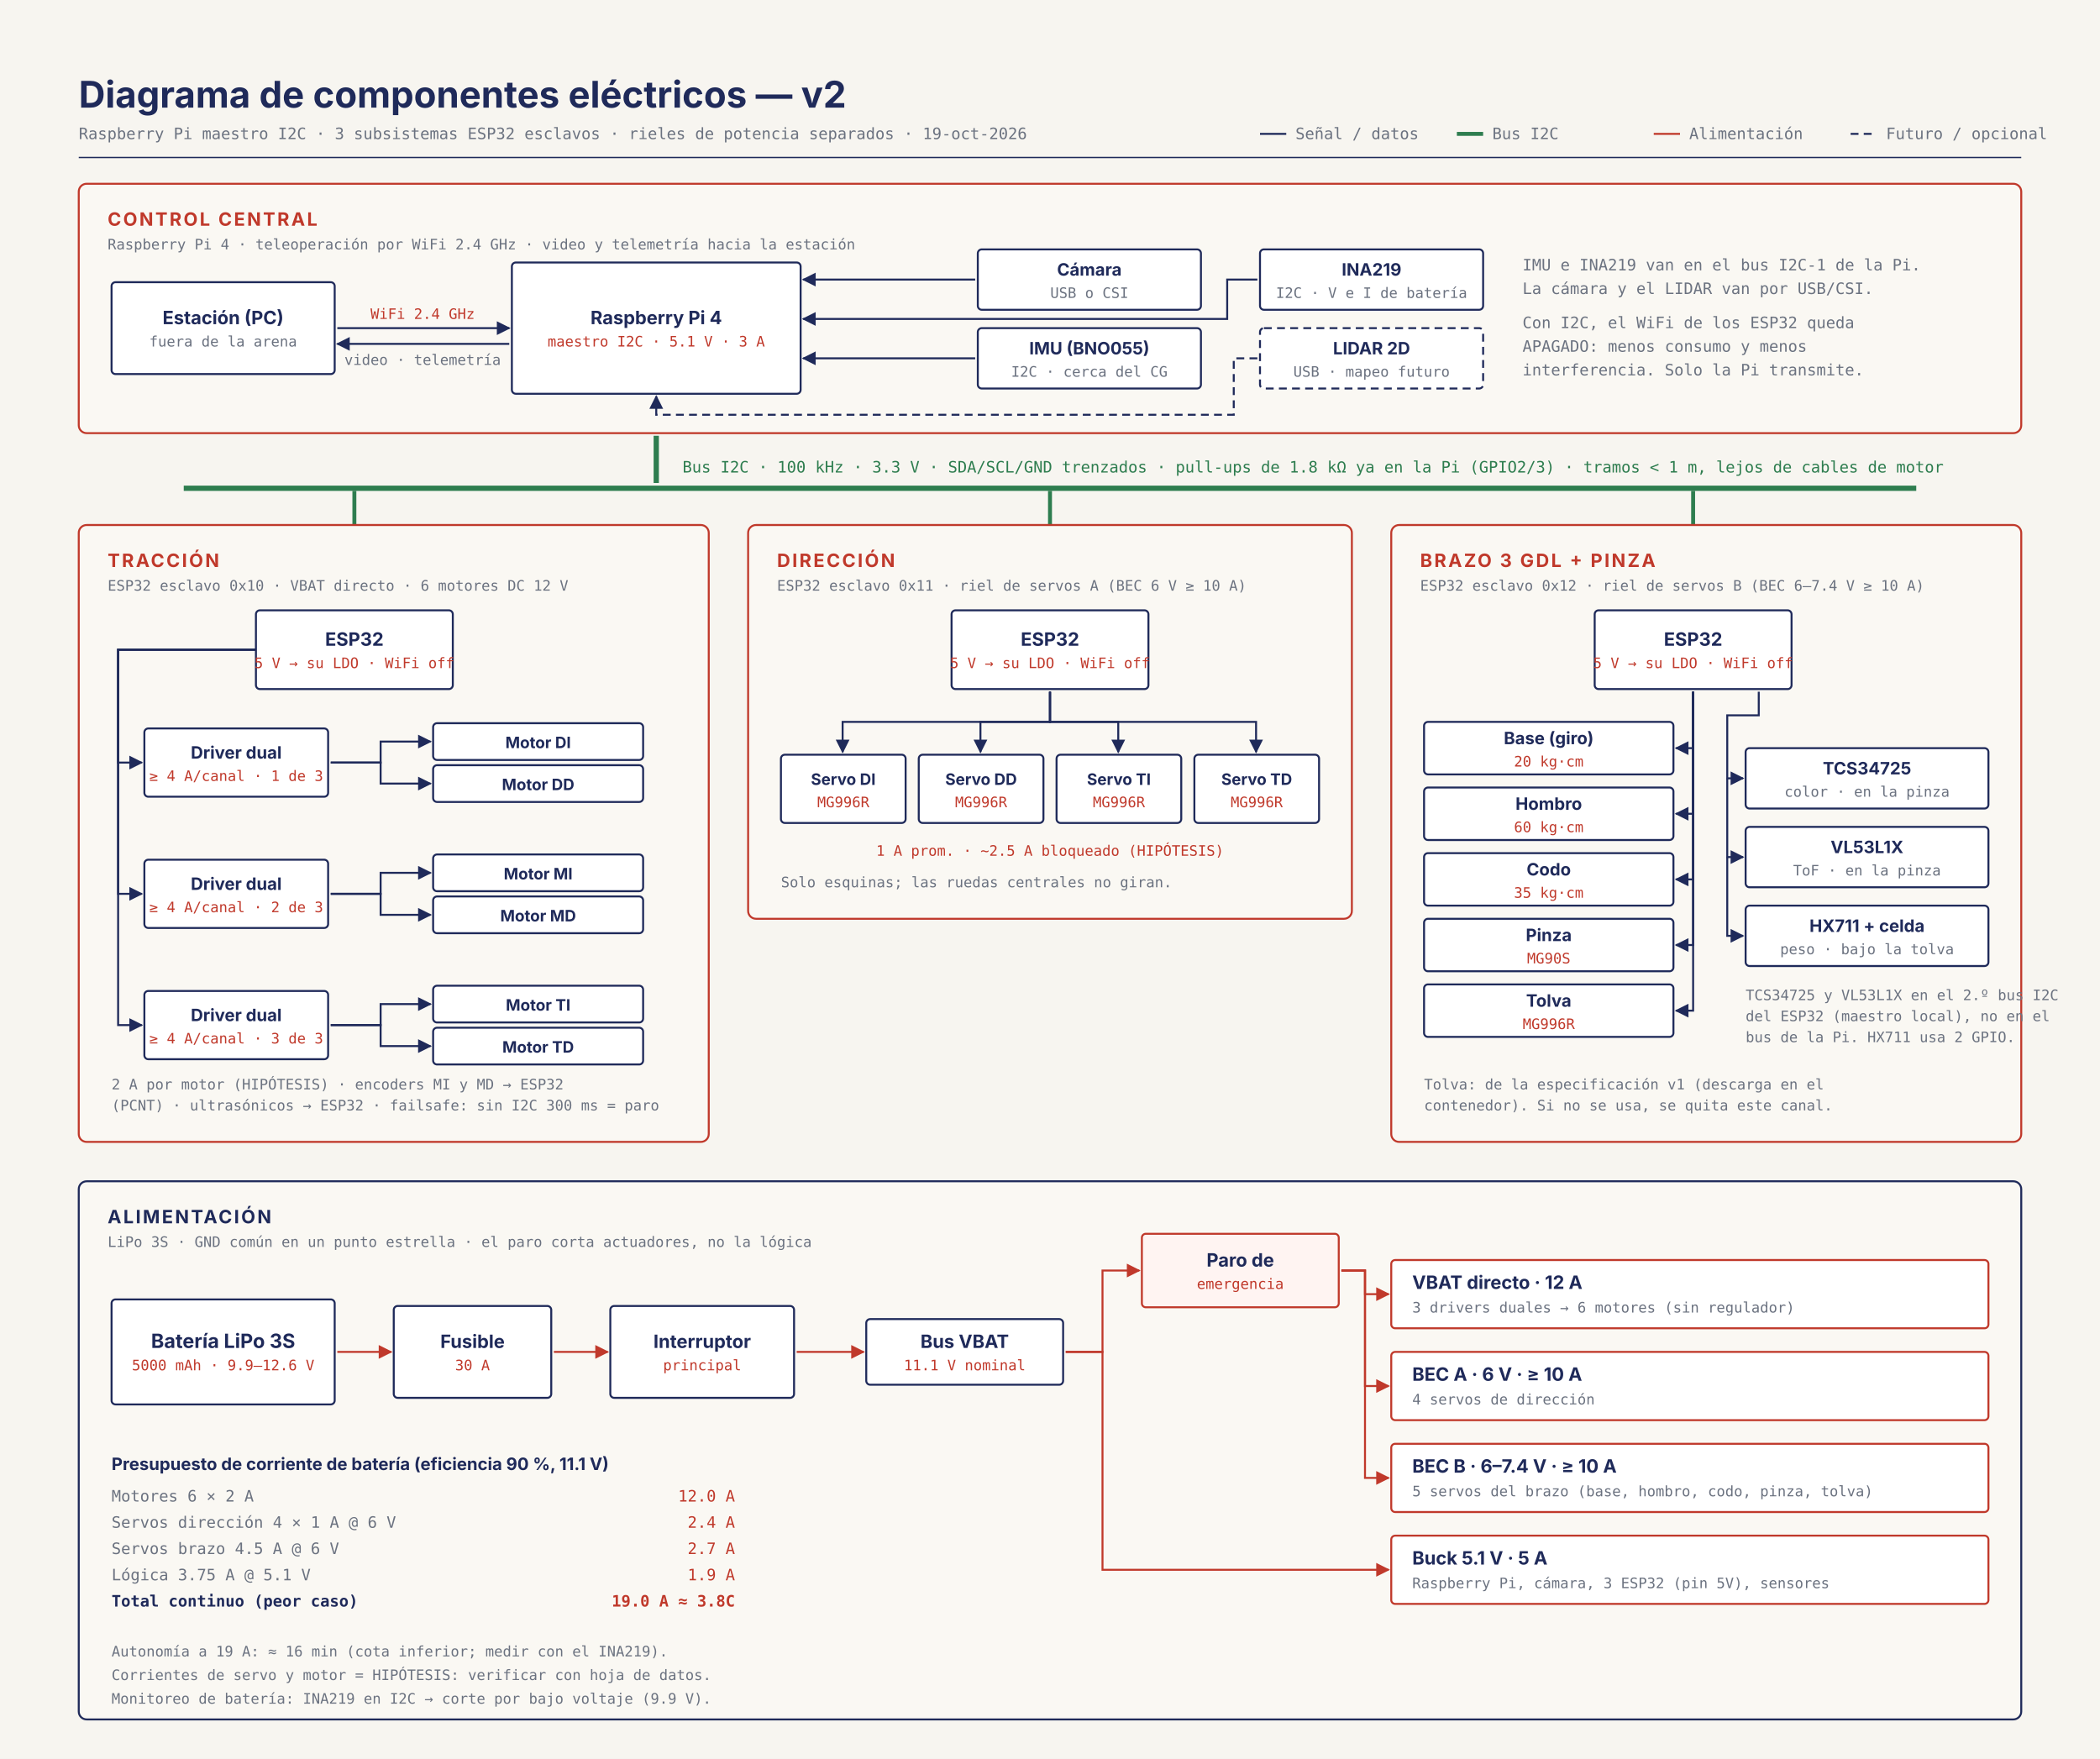
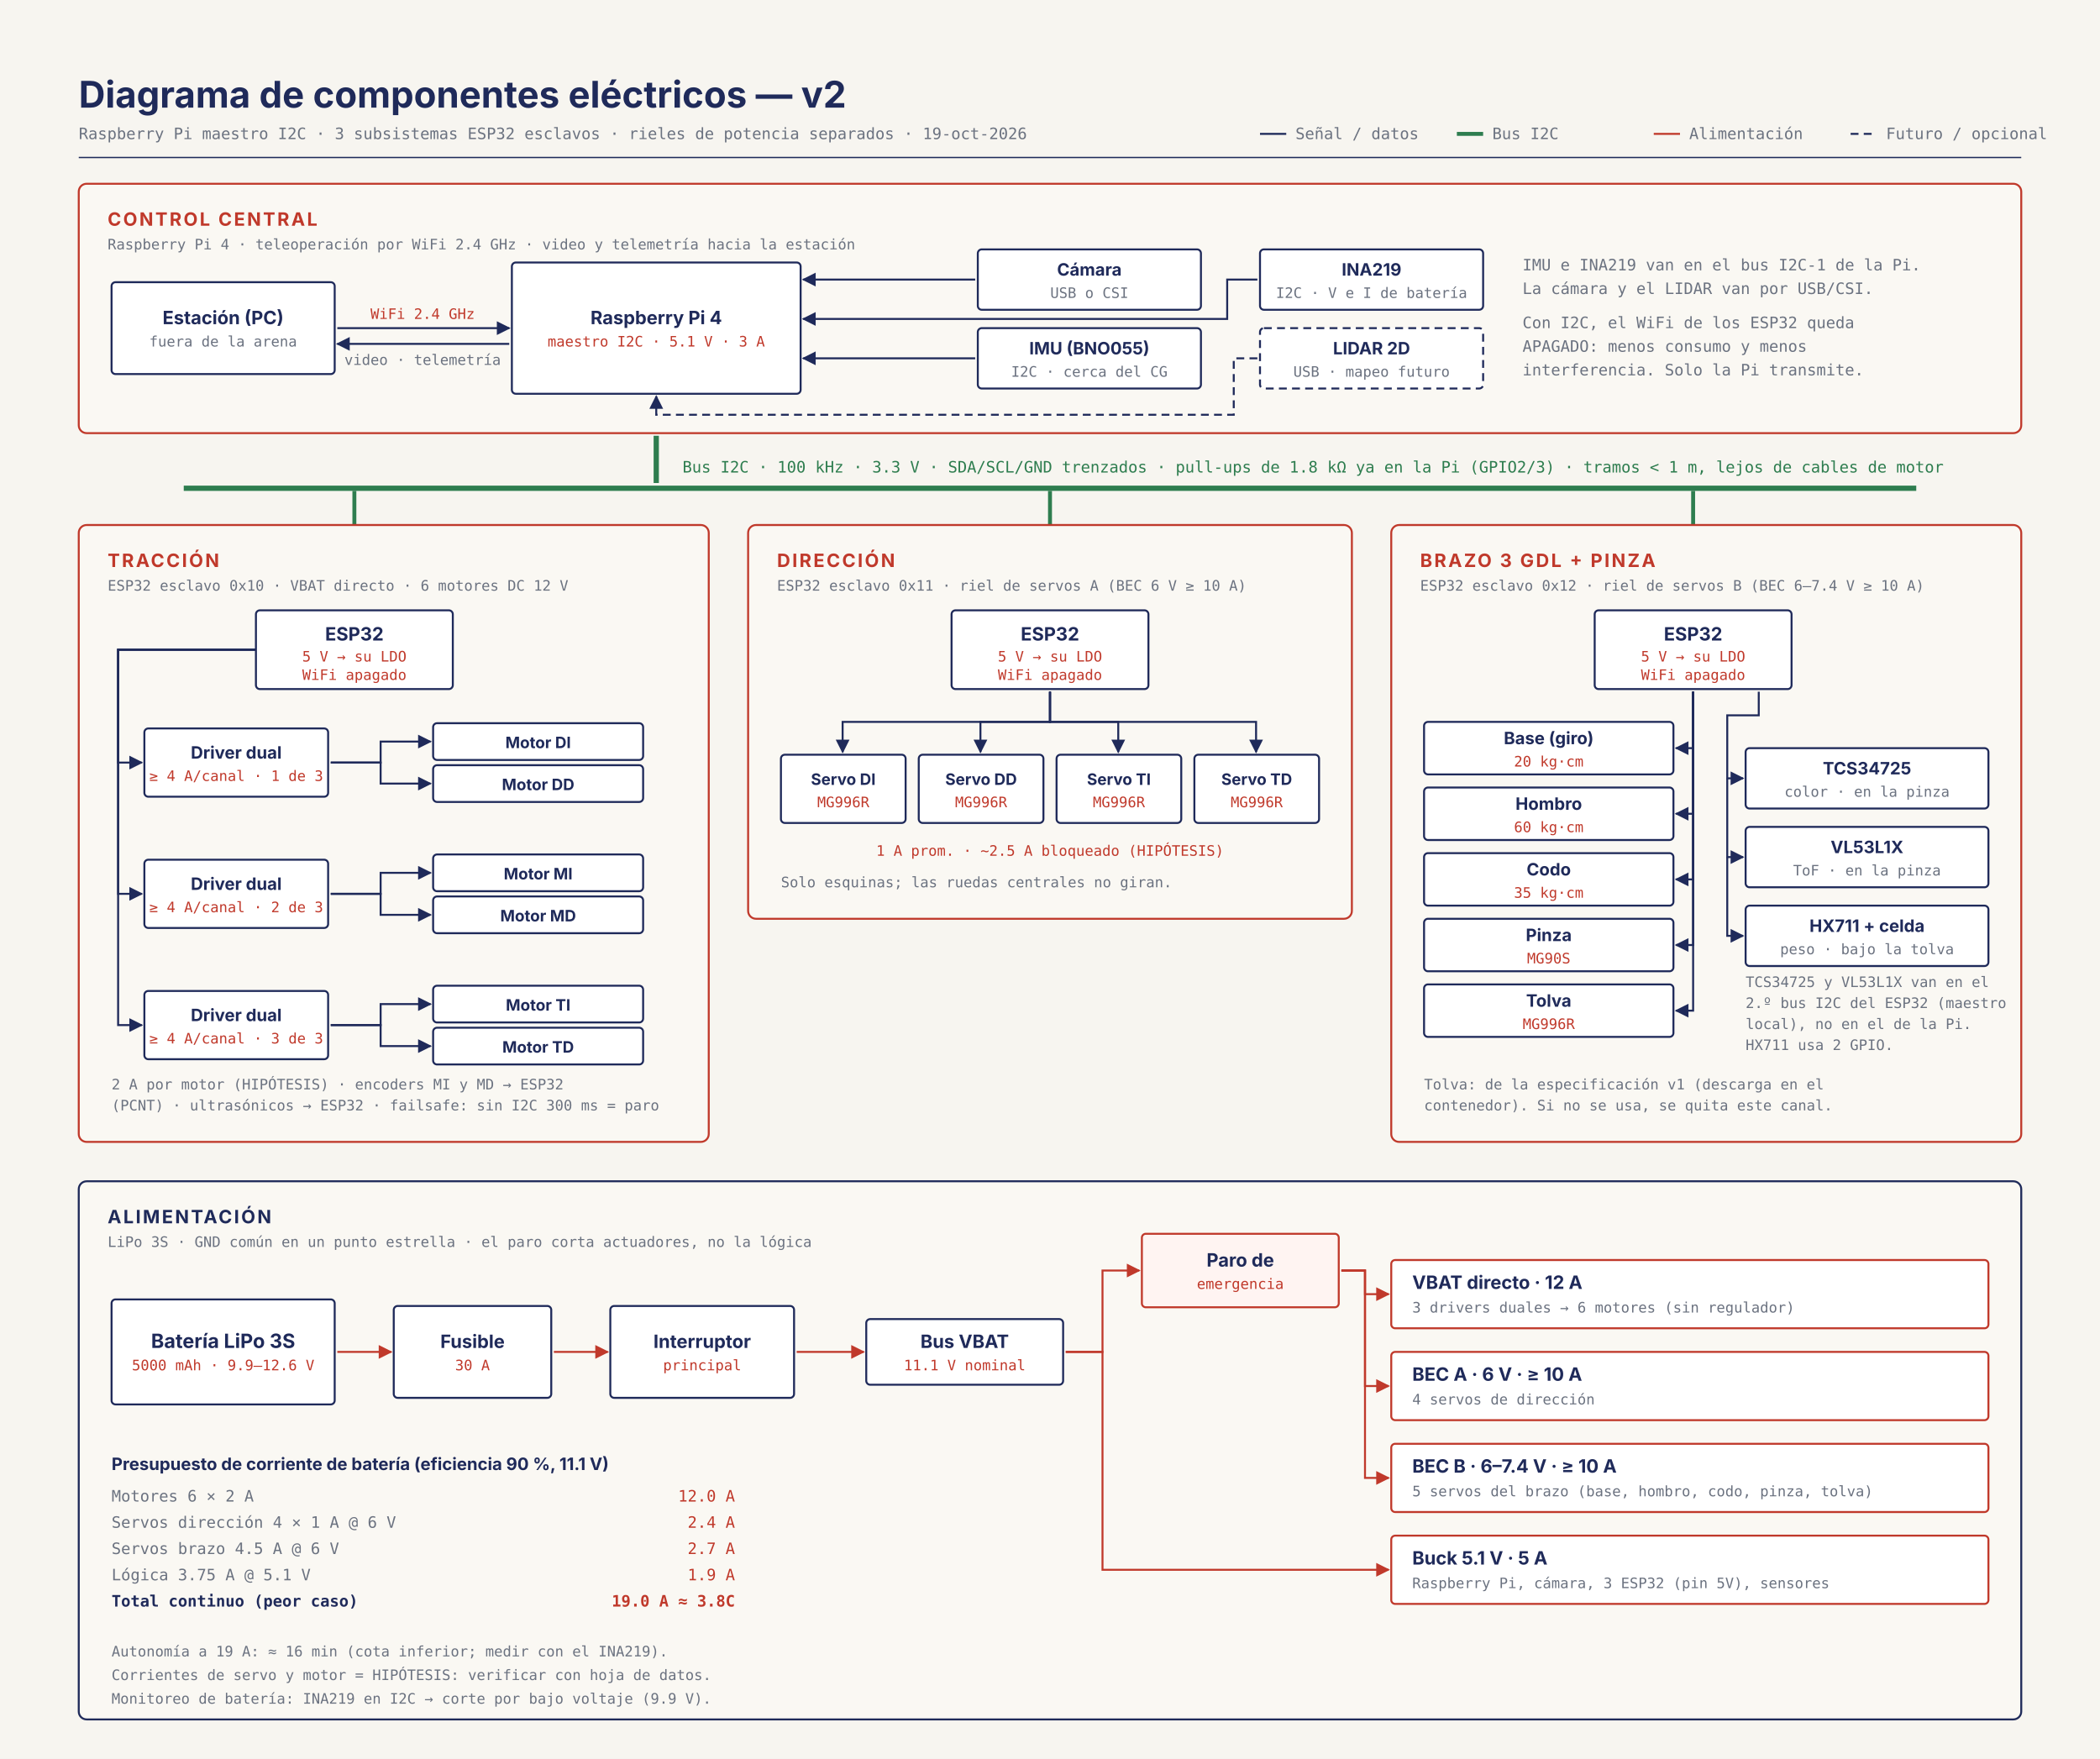
<svg xmlns="http://www.w3.org/2000/svg" viewBox="0 0 1600 1340" width="1600" height="1340" role="img" aria-labelledby="t d">
  <defs>
    <marker id="arrow-navy" viewBox="0 0 10 10" refX="9" refY="5" markerWidth="7" markerHeight="7" orient="auto-start-reverse">
      <path d="M0 0 L10 5 L0 10 z" fill="#1f2a5a" />
    </marker>
    <marker id="arrow-red" viewBox="0 0 10 10" refX="9" refY="5" markerWidth="7" markerHeight="7" orient="auto-start-reverse">
      <path d="M0 0 L10 5 L0 10 z" fill="#c0392b" />
    </marker>
    <marker id="arrow-green" viewBox="0 0 10 10" refX="9" refY="5" markerWidth="7" markerHeight="7" orient="auto-start-reverse">
      <path d="M0 0 L10 5 L0 10 z" fill="#2e7d4f" />
    </marker>
  </defs>
  <rect width="1600" height="1340" fill="#f7f5f0" />
  <text x="60" y="82" font-family="Inter, 'Helvetica Neue', Helvetica, Arial, sans-serif" font-size="28" font-weight="700" fill="#1f2a5a" text-anchor="start">Diagrama de componentes eléctricos — v2</text>
  <text x="60" y="106" font-family="ui-monospace, 'SFMono-Regular', Menlo, Consolas, monospace" font-size="12" font-weight="normal" fill="#6b7280" text-anchor="start">Raspberry Pi maestro I2C · 3 subsistemas ESP32 esclavos · rieles de potencia separados · 19-oct-2026</text>
  <line x1="960" y1="102" x2="980" y2="102" stroke="#1f2a5a" stroke-width="1.5" />
  <text x="987" y="106" font-family="ui-monospace, 'SFMono-Regular', Menlo, Consolas, monospace" font-size="12" font-weight="normal" fill="#6b7280" text-anchor="start">Señal / datos</text>
  <line x1="1110" y1="102" x2="1130" y2="102" stroke="#2e7d4f" stroke-width="3" />
  <text x="1137" y="106" font-family="ui-monospace, 'SFMono-Regular', Menlo, Consolas, monospace" font-size="12" font-weight="normal" fill="#6b7280" text-anchor="start">Bus I2C</text>
  <line x1="1260" y1="102" x2="1280" y2="102" stroke="#c0392b" stroke-width="1.5" />
  <text x="1287" y="106" font-family="ui-monospace, 'SFMono-Regular', Menlo, Consolas, monospace" font-size="12" font-weight="normal" fill="#6b7280" text-anchor="start">Alimentación</text>
  <line x1="1410" y1="102" x2="1430" y2="102" stroke="#1f2a5a" stroke-width="1.5" stroke-dasharray="6 4" />
  <text x="1437" y="106" font-family="ui-monospace, 'SFMono-Regular', Menlo, Consolas, monospace" font-size="12" font-weight="normal" fill="#6b7280" text-anchor="start">Futuro / opcional</text>
  <line x1="60" y1="120" x2="1540" y2="120" stroke="#1f2a5a" stroke-width="1" />
  <rect x="60" y="140" width="1480" height="190" rx="6" fill="#faf8f3" stroke="#c0392b" stroke-width="1.5" />
  <text x="82" y="172" font-family="Inter, 'Helvetica Neue', Helvetica, Arial, sans-serif" font-size="14" font-weight="700" fill="#c0392b" text-anchor="start" letter-spacing="1.5">CONTROL CENTRAL</text>
  <text x="82" y="190" font-family="ui-monospace, 'SFMono-Regular', Menlo, Consolas, monospace" font-size="11" font-weight="normal" fill="#6b7280" text-anchor="start">Raspberry Pi 4 · teleoperación por WiFi 2.4 GHz · video y telemetría hacia la estación</text>
  <rect x="85" y="215" width="170" height="70" rx="3" fill="#ffffff" stroke="#1f2a5a" stroke-width="1.5" />
  <text x="170.0" y="247.0" font-family="Inter, 'Helvetica Neue', Helvetica, Arial, sans-serif" font-size="14" font-weight="700" fill="#1f2a5a" text-anchor="middle">Estación (PC)</text>
  <text x="170.0" y="264.0" font-family="ui-monospace, 'SFMono-Regular', Menlo, Consolas, monospace" font-size="11" font-weight="normal" fill="#6b7280" text-anchor="middle">fuera de la arena</text>
  <rect x="390" y="200" width="220" height="100" rx="3" fill="#ffffff" stroke="#1f2a5a" stroke-width="1.5" />
  <text x="500.0" y="247.0" font-family="Inter, 'Helvetica Neue', Helvetica, Arial, sans-serif" font-size="14" font-weight="700" fill="#1f2a5a" text-anchor="middle">Raspberry Pi 4</text>
  <text x="500.0" y="264.0" font-family="ui-monospace, 'SFMono-Regular', Menlo, Consolas, monospace" font-size="11" font-weight="normal" fill="#c0392b" text-anchor="middle">maestro I2C · 5.1 V · 3 A</text>
  <rect x="745" y="190" width="170" height="46" rx="3" fill="#ffffff" stroke="#1f2a5a" stroke-width="1.5" />
  <text x="830.0" y="210.0" font-family="Inter, 'Helvetica Neue', Helvetica, Arial, sans-serif" font-size="13" font-weight="700" fill="#1f2a5a" text-anchor="middle">Cámara</text>
  <text x="830.0" y="227.0" font-family="ui-monospace, 'SFMono-Regular', Menlo, Consolas, monospace" font-size="11" font-weight="normal" fill="#6b7280" text-anchor="middle">USB o CSI</text>
  <rect x="745" y="250" width="170" height="46" rx="3" fill="#ffffff" stroke="#1f2a5a" stroke-width="1.5" />
  <text x="830.0" y="270.0" font-family="Inter, 'Helvetica Neue', Helvetica, Arial, sans-serif" font-size="13" font-weight="700" fill="#1f2a5a" text-anchor="middle">IMU (BNO055)</text>
  <text x="830.0" y="287.0" font-family="ui-monospace, 'SFMono-Regular', Menlo, Consolas, monospace" font-size="11" font-weight="normal" fill="#6b7280" text-anchor="middle">I2C · cerca del CG</text>
  <rect x="960" y="190" width="170" height="46" rx="3" fill="#ffffff" stroke="#1f2a5a" stroke-width="1.5" />
  <text x="1045.0" y="210.0" font-family="Inter, 'Helvetica Neue', Helvetica, Arial, sans-serif" font-size="13" font-weight="700" fill="#1f2a5a" text-anchor="middle">INA219</text>
  <text x="1045.0" y="227.0" font-family="ui-monospace, 'SFMono-Regular', Menlo, Consolas, monospace" font-size="11" font-weight="normal" fill="#6b7280" text-anchor="middle">I2C · V e I de batería</text>
  <rect x="960" y="250" width="170" height="46" rx="3" fill="#ffffff" stroke="#1f2a5a" stroke-width="1.5" stroke-dasharray="6 4" />
  <text x="1045.0" y="270.0" font-family="Inter, 'Helvetica Neue', Helvetica, Arial, sans-serif" font-size="13" font-weight="700" fill="#1f2a5a" text-anchor="middle">LIDAR 2D</text>
  <text x="1045.0" y="287.0" font-family="ui-monospace, 'SFMono-Regular', Menlo, Consolas, monospace" font-size="11" font-weight="normal" fill="#6b7280" text-anchor="middle">USB · mapeo futuro</text>
  <path d="M257 250 H388" fill="none" stroke="#1f2a5a" stroke-width="1.5" marker-end="url(#arrow-navy)" />
  <path d="M388 262 H257" fill="none" stroke="#1f2a5a" stroke-width="1.5" marker-end="url(#arrow-navy)" />
  <text x="322" y="243" font-family="ui-monospace, 'SFMono-Regular', Menlo, Consolas, monospace" font-size="11" font-weight="normal" fill="#c0392b" text-anchor="middle">WiFi 2.4 GHz</text>
  <text x="322" y="278" font-family="ui-monospace, 'SFMono-Regular', Menlo, Consolas, monospace" font-size="11" font-weight="normal" fill="#6b7280" text-anchor="middle">video · telemetría</text>
  <path d="M743 213 H612" fill="none" stroke="#1f2a5a" stroke-width="1.5" marker-end="url(#arrow-navy)" />
  <path d="M743 273 H612" fill="none" stroke="#1f2a5a" stroke-width="1.5" marker-end="url(#arrow-navy)" />
  <path d="M958 213 H935 V243 H612" fill="none" stroke="#1f2a5a" stroke-width="1.5" marker-end="url(#arrow-navy)" />
  <path d="M958 273 H940 V316 H500 V302" fill="none" stroke="#1f2a5a" stroke-width="1.5" stroke-dasharray="6 4" marker-end="url(#arrow-navy)" />
  <text x="1160" y="206" font-family="ui-monospace, 'SFMono-Regular', Menlo, Consolas, monospace" font-size="12" font-weight="normal" fill="#6b7280" text-anchor="start">IMU e INA219 van en el bus I2C-1 de la Pi.</text>
  <text x="1160" y="224" font-family="ui-monospace, 'SFMono-Regular', Menlo, Consolas, monospace" font-size="12" font-weight="normal" fill="#6b7280" text-anchor="start">La cámara y el LIDAR van por USB/CSI.</text>
  <text x="1160" y="250" font-family="ui-monospace, 'SFMono-Regular', Menlo, Consolas, monospace" font-size="12" font-weight="normal" fill="#6b7280" text-anchor="start">Con I2C, el WiFi de los ESP32 queda</text>
  <text x="1160" y="268" font-family="ui-monospace, 'SFMono-Regular', Menlo, Consolas, monospace" font-size="12" font-weight="normal" fill="#6b7280" text-anchor="start">APAGADO: menos consumo y menos</text>
  <text x="1160" y="286" font-family="ui-monospace, 'SFMono-Regular', Menlo, Consolas, monospace" font-size="12" font-weight="normal" fill="#6b7280" text-anchor="start">interferencia. Solo la Pi transmite.</text>
  <line x1="140" y1="372" x2="1460" y2="372" stroke="#2e7d4f" stroke-width="4" />
  <path d="M500 332 V368" fill="none" stroke="#2e7d4f" stroke-width="4" />
  <text x="520" y="360" font-family="ui-monospace, 'SFMono-Regular', Menlo, Consolas, monospace" font-size="12" font-weight="normal" fill="#2e7d4f" text-anchor="start">Bus I2C · 100 kHz · 3.3 V · SDA/SCL/GND trenzados · pull-ups de 1.8 kΩ ya en la Pi (GPIO2/3) · tramos &lt; 1 m, lejos de cables de motor</text>
  <path d="M270 374 V448" fill="none" stroke="#2e7d4f" stroke-width="3" />
  <text x="300" y="412" font-family="ui-monospace, 'SFMono-Regular', Menlo, Consolas, monospace" font-size="11" font-weight="normal" fill="#2e7d4f" text-anchor="start">0x10</text>
  <path d="M800 374 V448" fill="none" stroke="#2e7d4f" stroke-width="3" />
  <text x="830" y="412" font-family="ui-monospace, 'SFMono-Regular', Menlo, Consolas, monospace" font-size="11" font-weight="normal" fill="#2e7d4f" text-anchor="start">0x11</text>
  <path d="M1290 374 V448" fill="none" stroke="#2e7d4f" stroke-width="3" />
  <text x="1320" y="412" font-family="ui-monospace, 'SFMono-Regular', Menlo, Consolas, monospace" font-size="11" font-weight="normal" fill="#2e7d4f" text-anchor="start">0x12</text>
  <rect x="60" y="400" width="480" height="470" rx="6" fill="#faf8f3" stroke="#c0392b" stroke-width="1.5" />
  <text x="82" y="432" font-family="Inter, 'Helvetica Neue', Helvetica, Arial, sans-serif" font-size="14" font-weight="700" fill="#c0392b" text-anchor="start" letter-spacing="1.5">TRACCIÓN</text>
  <text x="82" y="450" font-family="ui-monospace, 'SFMono-Regular', Menlo, Consolas, monospace" font-size="11" font-weight="normal" fill="#6b7280" text-anchor="start">ESP32 esclavo 0x10 · VBAT directo · 6 motores DC 12 V</text>
  <rect x="195" y="465" width="150" height="60" rx="3" fill="#ffffff" stroke="#1f2a5a" stroke-width="1.5" />
-   <text x="270.0" y="492.0" font-family="Inter, 'Helvetica Neue', Helvetica, Arial, sans-serif" font-size="14" font-weight="700" fill="#1f2a5a" text-anchor="middle">ESP32</text>
-   <text x="270.0" y="509.0" font-family="ui-monospace, 'SFMono-Regular', Menlo, Consolas, monospace" font-size="11" font-weight="normal" fill="#c0392b" text-anchor="middle">5 V → su LDO · WiFi off</text>
+   <text x="270.0" y="488.0" font-family="Inter, 'Helvetica Neue', Helvetica, Arial, sans-serif" font-size="14" font-weight="700" fill="#1f2a5a" text-anchor="middle">ESP32</text>
+   <text x="270.0" y="504.0" font-family="ui-monospace, 'SFMono-Regular', Menlo, Consolas, monospace" font-size="11" font-weight="normal" fill="#c0392b" text-anchor="middle">5 V → su LDO</text>
+   <text x="270.0" y="518.0" font-family="ui-monospace, 'SFMono-Regular', Menlo, Consolas, monospace" font-size="11" font-weight="normal" fill="#c0392b" text-anchor="middle">WiFi apagado</text>
  <rect x="110" y="555" width="140" height="52" rx="3" fill="#ffffff" stroke="#1f2a5a" stroke-width="1.5" />
  <text x="180.0" y="578.0" font-family="Inter, 'Helvetica Neue', Helvetica, Arial, sans-serif" font-size="13" font-weight="700" fill="#1f2a5a" text-anchor="middle">Driver dual</text>
  <text x="180.0" y="595.0" font-family="ui-monospace, 'SFMono-Regular', Menlo, Consolas, monospace" font-size="11" font-weight="normal" fill="#c0392b" text-anchor="middle">≥ 4 A/canal · 1 de 3</text>
  <path d="M195 495 H90 V581 H108" fill="none" stroke="#1f2a5a" stroke-width="1.5" marker-end="url(#arrow-navy)" />
  <rect x="330" y="551" width="160" height="28" rx="3" fill="#ffffff" stroke="#1f2a5a" stroke-width="1.5" />
  <text x="410.0" y="570.0" font-family="Inter, 'Helvetica Neue', Helvetica, Arial, sans-serif" font-size="12" font-weight="700" fill="#1f2a5a" text-anchor="middle">Motor DI</text>
  <path d="M252 581 H290 V565 H328" fill="none" stroke="#1f2a5a" stroke-width="1.5" marker-end="url(#arrow-navy)" />
  <rect x="330" y="583" width="160" height="28" rx="3" fill="#ffffff" stroke="#1f2a5a" stroke-width="1.5" />
  <text x="410.0" y="602.0" font-family="Inter, 'Helvetica Neue', Helvetica, Arial, sans-serif" font-size="12" font-weight="700" fill="#1f2a5a" text-anchor="middle">Motor DD</text>
  <path d="M252 581 H290 V597 H328" fill="none" stroke="#1f2a5a" stroke-width="1.5" marker-end="url(#arrow-navy)" />
  <rect x="110" y="655" width="140" height="52" rx="3" fill="#ffffff" stroke="#1f2a5a" stroke-width="1.5" />
  <text x="180.0" y="678.0" font-family="Inter, 'Helvetica Neue', Helvetica, Arial, sans-serif" font-size="13" font-weight="700" fill="#1f2a5a" text-anchor="middle">Driver dual</text>
  <text x="180.0" y="695.0" font-family="ui-monospace, 'SFMono-Regular', Menlo, Consolas, monospace" font-size="11" font-weight="normal" fill="#c0392b" text-anchor="middle">≥ 4 A/canal · 2 de 3</text>
  <path d="M195 495 H90 V681 H108" fill="none" stroke="#1f2a5a" stroke-width="1.5" marker-end="url(#arrow-navy)" />
  <rect x="330" y="651" width="160" height="28" rx="3" fill="#ffffff" stroke="#1f2a5a" stroke-width="1.5" />
  <text x="410.0" y="670.0" font-family="Inter, 'Helvetica Neue', Helvetica, Arial, sans-serif" font-size="12" font-weight="700" fill="#1f2a5a" text-anchor="middle">Motor MI</text>
  <path d="M252 681 H290 V665 H328" fill="none" stroke="#1f2a5a" stroke-width="1.5" marker-end="url(#arrow-navy)" />
  <rect x="330" y="683" width="160" height="28" rx="3" fill="#ffffff" stroke="#1f2a5a" stroke-width="1.5" />
  <text x="410.0" y="702.0" font-family="Inter, 'Helvetica Neue', Helvetica, Arial, sans-serif" font-size="12" font-weight="700" fill="#1f2a5a" text-anchor="middle">Motor MD</text>
  <path d="M252 681 H290 V697 H328" fill="none" stroke="#1f2a5a" stroke-width="1.5" marker-end="url(#arrow-navy)" />
  <rect x="110" y="755" width="140" height="52" rx="3" fill="#ffffff" stroke="#1f2a5a" stroke-width="1.5" />
  <text x="180.0" y="778.0" font-family="Inter, 'Helvetica Neue', Helvetica, Arial, sans-serif" font-size="13" font-weight="700" fill="#1f2a5a" text-anchor="middle">Driver dual</text>
  <text x="180.0" y="795.0" font-family="ui-monospace, 'SFMono-Regular', Menlo, Consolas, monospace" font-size="11" font-weight="normal" fill="#c0392b" text-anchor="middle">≥ 4 A/canal · 3 de 3</text>
  <path d="M195 495 H90 V781 H108" fill="none" stroke="#1f2a5a" stroke-width="1.5" marker-end="url(#arrow-navy)" />
  <rect x="330" y="751" width="160" height="28" rx="3" fill="#ffffff" stroke="#1f2a5a" stroke-width="1.5" />
  <text x="410.0" y="770.0" font-family="Inter, 'Helvetica Neue', Helvetica, Arial, sans-serif" font-size="12" font-weight="700" fill="#1f2a5a" text-anchor="middle">Motor TI</text>
  <path d="M252 781 H290 V765 H328" fill="none" stroke="#1f2a5a" stroke-width="1.5" marker-end="url(#arrow-navy)" />
  <rect x="330" y="783" width="160" height="28" rx="3" fill="#ffffff" stroke="#1f2a5a" stroke-width="1.5" />
  <text x="410.0" y="802.0" font-family="Inter, 'Helvetica Neue', Helvetica, Arial, sans-serif" font-size="12" font-weight="700" fill="#1f2a5a" text-anchor="middle">Motor TD</text>
  <path d="M252 781 H290 V797 H328" fill="none" stroke="#1f2a5a" stroke-width="1.5" marker-end="url(#arrow-navy)" />
  <text x="85" y="830" font-family="ui-monospace, 'SFMono-Regular', Menlo, Consolas, monospace" font-size="11" fill="#6b7280">2 A por motor (HIPÓTESIS) · encoders MI y MD → ESP32</text>
  <text x="85" y="846" font-family="ui-monospace, 'SFMono-Regular', Menlo, Consolas, monospace" font-size="11" fill="#6b7280">(PCNT) · ultrasónicos → ESP32 · failsafe: sin I2C 300 ms = paro</text>
  <rect x="570" y="400" width="460" height="300" rx="6" fill="#faf8f3" stroke="#c0392b" stroke-width="1.5" />
  <text x="592" y="432" font-family="Inter, 'Helvetica Neue', Helvetica, Arial, sans-serif" font-size="14" font-weight="700" fill="#c0392b" text-anchor="start" letter-spacing="1.5">DIRECCIÓN</text>
  <text x="592" y="450" font-family="ui-monospace, 'SFMono-Regular', Menlo, Consolas, monospace" font-size="11" font-weight="normal" fill="#6b7280" text-anchor="start">ESP32 esclavo 0x11 · riel de servos A (BEC 6 V ≥ 10 A)</text>
  <rect x="725" y="465" width="150" height="60" rx="3" fill="#ffffff" stroke="#1f2a5a" stroke-width="1.5" />
-   <text x="800.0" y="492.0" font-family="Inter, 'Helvetica Neue', Helvetica, Arial, sans-serif" font-size="14" font-weight="700" fill="#1f2a5a" text-anchor="middle">ESP32</text>
-   <text x="800.0" y="509.0" font-family="ui-monospace, 'SFMono-Regular', Menlo, Consolas, monospace" font-size="11" font-weight="normal" fill="#c0392b" text-anchor="middle">5 V → su LDO · WiFi off</text>
+   <text x="800.0" y="488.0" font-family="Inter, 'Helvetica Neue', Helvetica, Arial, sans-serif" font-size="14" font-weight="700" fill="#1f2a5a" text-anchor="middle">ESP32</text>
+   <text x="800.0" y="504.0" font-family="ui-monospace, 'SFMono-Regular', Menlo, Consolas, monospace" font-size="11" font-weight="normal" fill="#c0392b" text-anchor="middle">5 V → su LDO</text>
+   <text x="800.0" y="518.0" font-family="ui-monospace, 'SFMono-Regular', Menlo, Consolas, monospace" font-size="11" font-weight="normal" fill="#c0392b" text-anchor="middle">WiFi apagado</text>
  <rect x="595" y="575" width="95" height="52" rx="3" fill="#ffffff" stroke="#1f2a5a" stroke-width="1.5" />
  <text x="642.5" y="598.0" font-family="Inter, 'Helvetica Neue', Helvetica, Arial, sans-serif" font-size="12" font-weight="700" fill="#1f2a5a" text-anchor="middle">Servo DI</text>
  <text x="642.5" y="615.0" font-family="ui-monospace, 'SFMono-Regular', Menlo, Consolas, monospace" font-size="11" font-weight="normal" fill="#c0392b" text-anchor="middle">MG996R</text>
  <path d="M800 527 V550 H642 V573" fill="none" stroke="#1f2a5a" stroke-width="1.5" marker-end="url(#arrow-navy)" />
  <rect x="700" y="575" width="95" height="52" rx="3" fill="#ffffff" stroke="#1f2a5a" stroke-width="1.5" />
  <text x="747.5" y="598.0" font-family="Inter, 'Helvetica Neue', Helvetica, Arial, sans-serif" font-size="12" font-weight="700" fill="#1f2a5a" text-anchor="middle">Servo DD</text>
  <text x="747.5" y="615.0" font-family="ui-monospace, 'SFMono-Regular', Menlo, Consolas, monospace" font-size="11" font-weight="normal" fill="#c0392b" text-anchor="middle">MG996R</text>
  <path d="M800 527 V550 H747 V573" fill="none" stroke="#1f2a5a" stroke-width="1.5" marker-end="url(#arrow-navy)" />
  <rect x="805" y="575" width="95" height="52" rx="3" fill="#ffffff" stroke="#1f2a5a" stroke-width="1.5" />
  <text x="852.5" y="598.0" font-family="Inter, 'Helvetica Neue', Helvetica, Arial, sans-serif" font-size="12" font-weight="700" fill="#1f2a5a" text-anchor="middle">Servo TI</text>
  <text x="852.5" y="615.0" font-family="ui-monospace, 'SFMono-Regular', Menlo, Consolas, monospace" font-size="11" font-weight="normal" fill="#c0392b" text-anchor="middle">MG996R</text>
  <path d="M800 527 V550 H852 V573" fill="none" stroke="#1f2a5a" stroke-width="1.5" marker-end="url(#arrow-navy)" />
  <rect x="910" y="575" width="95" height="52" rx="3" fill="#ffffff" stroke="#1f2a5a" stroke-width="1.5" />
  <text x="957.5" y="598.0" font-family="Inter, 'Helvetica Neue', Helvetica, Arial, sans-serif" font-size="12" font-weight="700" fill="#1f2a5a" text-anchor="middle">Servo TD</text>
  <text x="957.5" y="615.0" font-family="ui-monospace, 'SFMono-Regular', Menlo, Consolas, monospace" font-size="11" font-weight="normal" fill="#c0392b" text-anchor="middle">MG996R</text>
  <path d="M800 527 V550 H957 V573" fill="none" stroke="#1f2a5a" stroke-width="1.5" marker-end="url(#arrow-navy)" />
  <text x="800" y="652" font-family="ui-monospace, 'SFMono-Regular', Menlo, Consolas, monospace" font-size="11" font-weight="normal" fill="#c0392b" text-anchor="middle">1 A prom. · ~2.5 A bloqueado (HIPÓTESIS)</text>
  <text x="595" y="676" font-family="ui-monospace, 'SFMono-Regular', Menlo, Consolas, monospace" font-size="11" font-weight="normal" fill="#6b7280" text-anchor="start">Solo esquinas; las ruedas centrales no giran.</text>
  <rect x="1060" y="400" width="480" height="470" rx="6" fill="#faf8f3" stroke="#c0392b" stroke-width="1.5" />
  <text x="1082" y="432" font-family="Inter, 'Helvetica Neue', Helvetica, Arial, sans-serif" font-size="14" font-weight="700" fill="#c0392b" text-anchor="start" letter-spacing="1.5">BRAZO 3 GDL + PINZA</text>
  <text x="1082" y="450" font-family="ui-monospace, 'SFMono-Regular', Menlo, Consolas, monospace" font-size="11" font-weight="normal" fill="#6b7280" text-anchor="start">ESP32 esclavo 0x12 · riel de servos B (BEC 6–7.4 V ≥ 10 A)</text>
  <rect x="1215" y="465" width="150" height="60" rx="3" fill="#ffffff" stroke="#1f2a5a" stroke-width="1.5" />
-   <text x="1290.0" y="492.0" font-family="Inter, 'Helvetica Neue', Helvetica, Arial, sans-serif" font-size="14" font-weight="700" fill="#1f2a5a" text-anchor="middle">ESP32</text>
-   <text x="1290.0" y="509.0" font-family="ui-monospace, 'SFMono-Regular', Menlo, Consolas, monospace" font-size="11" font-weight="normal" fill="#c0392b" text-anchor="middle">5 V → su LDO · WiFi off</text>
+   <text x="1290.0" y="488.0" font-family="Inter, 'Helvetica Neue', Helvetica, Arial, sans-serif" font-size="14" font-weight="700" fill="#1f2a5a" text-anchor="middle">ESP32</text>
+   <text x="1290.0" y="504.0" font-family="ui-monospace, 'SFMono-Regular', Menlo, Consolas, monospace" font-size="11" font-weight="normal" fill="#c0392b" text-anchor="middle">5 V → su LDO</text>
+   <text x="1290.0" y="518.0" font-family="ui-monospace, 'SFMono-Regular', Menlo, Consolas, monospace" font-size="11" font-weight="normal" fill="#c0392b" text-anchor="middle">WiFi apagado</text>
  <rect x="1085" y="550" width="190" height="40" rx="3" fill="#ffffff" stroke="#1f2a5a" stroke-width="1.5" />
  <text x="1180.0" y="567.0" font-family="Inter, 'Helvetica Neue', Helvetica, Arial, sans-serif" font-size="13" font-weight="700" fill="#1f2a5a" text-anchor="middle">Base (giro)</text>
  <text x="1180.0" y="584.0" font-family="ui-monospace, 'SFMono-Regular', Menlo, Consolas, monospace" font-size="11" font-weight="normal" fill="#c0392b" text-anchor="middle">20 kg·cm</text>
  <path d="M1290 527 V570 H1277" fill="none" stroke="#1f2a5a" stroke-width="1.5" marker-end="url(#arrow-navy)" />
  <rect x="1085" y="600" width="190" height="40" rx="3" fill="#ffffff" stroke="#1f2a5a" stroke-width="1.5" />
  <text x="1180.0" y="617.0" font-family="Inter, 'Helvetica Neue', Helvetica, Arial, sans-serif" font-size="13" font-weight="700" fill="#1f2a5a" text-anchor="middle">Hombro</text>
  <text x="1180.0" y="634.0" font-family="ui-monospace, 'SFMono-Regular', Menlo, Consolas, monospace" font-size="11" font-weight="normal" fill="#c0392b" text-anchor="middle">60 kg·cm</text>
  <path d="M1290 527 V620 H1277" fill="none" stroke="#1f2a5a" stroke-width="1.5" marker-end="url(#arrow-navy)" />
  <rect x="1085" y="650" width="190" height="40" rx="3" fill="#ffffff" stroke="#1f2a5a" stroke-width="1.5" />
  <text x="1180.0" y="667.0" font-family="Inter, 'Helvetica Neue', Helvetica, Arial, sans-serif" font-size="13" font-weight="700" fill="#1f2a5a" text-anchor="middle">Codo</text>
  <text x="1180.0" y="684.0" font-family="ui-monospace, 'SFMono-Regular', Menlo, Consolas, monospace" font-size="11" font-weight="normal" fill="#c0392b" text-anchor="middle">35 kg·cm</text>
  <path d="M1290 527 V670 H1277" fill="none" stroke="#1f2a5a" stroke-width="1.5" marker-end="url(#arrow-navy)" />
  <rect x="1085" y="700" width="190" height="40" rx="3" fill="#ffffff" stroke="#1f2a5a" stroke-width="1.5" />
  <text x="1180.0" y="717.0" font-family="Inter, 'Helvetica Neue', Helvetica, Arial, sans-serif" font-size="13" font-weight="700" fill="#1f2a5a" text-anchor="middle">Pinza</text>
  <text x="1180.0" y="734.0" font-family="ui-monospace, 'SFMono-Regular', Menlo, Consolas, monospace" font-size="11" font-weight="normal" fill="#c0392b" text-anchor="middle">MG90S</text>
  <path d="M1290 527 V720 H1277" fill="none" stroke="#1f2a5a" stroke-width="1.5" marker-end="url(#arrow-navy)" />
  <rect x="1085" y="750" width="190" height="40" rx="3" fill="#ffffff" stroke="#1f2a5a" stroke-width="1.5" />
  <text x="1180.0" y="767.0" font-family="Inter, 'Helvetica Neue', Helvetica, Arial, sans-serif" font-size="13" font-weight="700" fill="#1f2a5a" text-anchor="middle">Tolva</text>
  <text x="1180.0" y="784.0" font-family="ui-monospace, 'SFMono-Regular', Menlo, Consolas, monospace" font-size="11" font-weight="normal" fill="#c0392b" text-anchor="middle">MG996R</text>
  <path d="M1290 527 V770 H1277" fill="none" stroke="#1f2a5a" stroke-width="1.5" marker-end="url(#arrow-navy)" />
  <rect x="1330" y="570" width="185" height="46" rx="3" fill="#ffffff" stroke="#1f2a5a" stroke-width="1.5" />
  <text x="1422.5" y="590.0" font-family="Inter, 'Helvetica Neue', Helvetica, Arial, sans-serif" font-size="13" font-weight="700" fill="#1f2a5a" text-anchor="middle">TCS34725</text>
  <text x="1422.5" y="607.0" font-family="ui-monospace, 'SFMono-Regular', Menlo, Consolas, monospace" font-size="11" font-weight="normal" fill="#6b7280" text-anchor="middle">color · en la pinza</text>
  <rect x="1330" y="630" width="185" height="46" rx="3" fill="#ffffff" stroke="#1f2a5a" stroke-width="1.5" />
  <text x="1422.5" y="650.0" font-family="Inter, 'Helvetica Neue', Helvetica, Arial, sans-serif" font-size="13" font-weight="700" fill="#1f2a5a" text-anchor="middle">VL53L1X</text>
  <text x="1422.5" y="667.0" font-family="ui-monospace, 'SFMono-Regular', Menlo, Consolas, monospace" font-size="11" font-weight="normal" fill="#6b7280" text-anchor="middle">ToF · en la pinza</text>
  <rect x="1330" y="690" width="185" height="46" rx="3" fill="#ffffff" stroke="#1f2a5a" stroke-width="1.5" />
  <text x="1422.5" y="710.0" font-family="Inter, 'Helvetica Neue', Helvetica, Arial, sans-serif" font-size="13" font-weight="700" fill="#1f2a5a" text-anchor="middle">HX711 + celda</text>
  <text x="1422.5" y="727.0" font-family="ui-monospace, 'SFMono-Regular', Menlo, Consolas, monospace" font-size="11" font-weight="normal" fill="#6b7280" text-anchor="middle">peso · bajo la tolva</text>
  <path d="M1340 527 V545 H1316 V593 H1328" fill="none" stroke="#1f2a5a" stroke-width="1.5" marker-end="url(#arrow-navy)" />
  <path d="M1316 593 V653 H1328" fill="none" stroke="#1f2a5a" stroke-width="1.5" marker-end="url(#arrow-navy)" />
  <path d="M1316 653 V713 H1328" fill="none" stroke="#1f2a5a" stroke-width="1.5" marker-end="url(#arrow-navy)" />
-   <text x="1330" y="762" font-family="ui-monospace, 'SFMono-Regular', Menlo, Consolas, monospace" font-size="11" font-weight="normal" fill="#6b7280" text-anchor="start">TCS34725 y VL53L1X en el 2.º bus I2C</text>
-   <text x="1330" y="778" font-family="ui-monospace, 'SFMono-Regular', Menlo, Consolas, monospace" font-size="11" font-weight="normal" fill="#6b7280" text-anchor="start">del ESP32 (maestro local), no en el</text>
-   <text x="1330" y="794" font-family="ui-monospace, 'SFMono-Regular', Menlo, Consolas, monospace" font-size="11" font-weight="normal" fill="#6b7280" text-anchor="start">bus de la Pi. HX711 usa 2 GPIO.</text>
+   <text x="1330" y="752" font-family="ui-monospace, 'SFMono-Regular', Menlo, Consolas, monospace" font-size="11" font-weight="normal" fill="#6b7280" text-anchor="start">TCS34725 y VL53L1X van en el</text>
+   <text x="1330" y="768" font-family="ui-monospace, 'SFMono-Regular', Menlo, Consolas, monospace" font-size="11" font-weight="normal" fill="#6b7280" text-anchor="start">2.º bus I2C del ESP32 (maestro</text>
+   <text x="1330" y="784" font-family="ui-monospace, 'SFMono-Regular', Menlo, Consolas, monospace" font-size="11" font-weight="normal" fill="#6b7280" text-anchor="start">local), no en el de la Pi.</text>
+   <text x="1330" y="800" font-family="ui-monospace, 'SFMono-Regular', Menlo, Consolas, monospace" font-size="11" font-weight="normal" fill="#6b7280" text-anchor="start">HX711 usa 2 GPIO.</text>
  <text x="1085" y="830" font-family="ui-monospace, 'SFMono-Regular', Menlo, Consolas, monospace" font-size="11" font-weight="normal" fill="#6b7280" text-anchor="start">Tolva: de la especificación v1 (descarga en el</text>
  <text x="1085" y="846" font-family="ui-monospace, 'SFMono-Regular', Menlo, Consolas, monospace" font-size="11" font-weight="normal" fill="#6b7280" text-anchor="start">contenedor). Si no se usa, se quita este canal.</text>
  <rect x="60" y="900" width="1480" height="410" rx="6" fill="#faf8f3" stroke="#1f2a5a" stroke-width="1.5" />
  <text x="82" y="932" font-family="Inter, 'Helvetica Neue', Helvetica, Arial, sans-serif" font-size="14" font-weight="700" fill="#1f2a5a" text-anchor="start" letter-spacing="1.5">ALIMENTACIÓN</text>
  <text x="82" y="950" font-family="ui-monospace, 'SFMono-Regular', Menlo, Consolas, monospace" font-size="11" font-weight="normal" fill="#6b7280" text-anchor="start">LiPo 3S · GND común en un punto estrella · el paro corta actuadores, no la lógica</text>
  <rect x="85" y="990" width="170" height="80" rx="3" fill="#ffffff" stroke="#1f2a5a" stroke-width="1.5" />
  <text x="170.0" y="1027.0" font-family="Inter, 'Helvetica Neue', Helvetica, Arial, sans-serif" font-size="15" font-weight="700" fill="#1f2a5a" text-anchor="middle">Batería LiPo 3S</text>
  <text x="170.0" y="1044.0" font-family="ui-monospace, 'SFMono-Regular', Menlo, Consolas, monospace" font-size="11" font-weight="normal" fill="#c0392b" text-anchor="middle">5000 mAh · 9.9–12.6 V</text>
  <rect x="300" y="995" width="120" height="70" rx="3" fill="#ffffff" stroke="#1f2a5a" stroke-width="1.5" />
  <text x="360.0" y="1027.0" font-family="Inter, 'Helvetica Neue', Helvetica, Arial, sans-serif" font-size="14" font-weight="700" fill="#1f2a5a" text-anchor="middle">Fusible</text>
  <text x="360.0" y="1044.0" font-family="ui-monospace, 'SFMono-Regular', Menlo, Consolas, monospace" font-size="11" font-weight="normal" fill="#c0392b" text-anchor="middle">30 A</text>
  <rect x="465" y="995" width="140" height="70" rx="3" fill="#ffffff" stroke="#1f2a5a" stroke-width="1.5" />
  <text x="535.0" y="1027.0" font-family="Inter, 'Helvetica Neue', Helvetica, Arial, sans-serif" font-size="14" font-weight="700" fill="#1f2a5a" text-anchor="middle">Interruptor</text>
  <text x="535.0" y="1044.0" font-family="ui-monospace, 'SFMono-Regular', Menlo, Consolas, monospace" font-size="11" font-weight="normal" fill="#c0392b" text-anchor="middle">principal</text>
  <path d="M257 1030 H298" fill="none" stroke="#c0392b" stroke-width="1.5" marker-end="url(#arrow-red)" />
  <path d="M422 1030 H463" fill="none" stroke="#c0392b" stroke-width="1.5" marker-end="url(#arrow-red)" />
  <rect x="660" y="1005" width="150" height="50" rx="3" fill="#ffffff" stroke="#1f2a5a" stroke-width="1.5" />
  <text x="735.0" y="1027.0" font-family="Inter, 'Helvetica Neue', Helvetica, Arial, sans-serif" font-size="14" font-weight="700" fill="#1f2a5a" text-anchor="middle">Bus VBAT</text>
  <text x="735.0" y="1044.0" font-family="ui-monospace, 'SFMono-Regular', Menlo, Consolas, monospace" font-size="11" font-weight="normal" fill="#c0392b" text-anchor="middle">11.1 V nominal</text>
  <path d="M607 1030 H658" fill="none" stroke="#c0392b" stroke-width="1.5" marker-end="url(#arrow-red)" />
  <rect x="870" y="940" width="150" height="56" rx="3" fill="#fff4f2" stroke="#c0392b" stroke-width="1.5" />
  <text x="945.0" y="965.0" font-family="Inter, 'Helvetica Neue', Helvetica, Arial, sans-serif" font-size="14" font-weight="700" fill="#1f2a5a" text-anchor="middle">Paro de</text>
  <text x="945.0" y="982.0" font-family="ui-monospace, 'SFMono-Regular', Menlo, Consolas, monospace" font-size="11" font-weight="normal" fill="#c0392b" text-anchor="middle">emergencia</text>
  <rect x="1060" y="960" width="455" height="52" rx="3" fill="#ffffff" stroke="#c0392b" stroke-width="1.5" />
  <text x="1076" y="982" font-family="Inter, 'Helvetica Neue', Helvetica, Arial, sans-serif" font-size="14" font-weight="700" fill="#1f2a5a" text-anchor="start">VBAT directo · 12 A</text>
  <text x="1076" y="1000" font-family="ui-monospace, 'SFMono-Regular', Menlo, Consolas, monospace" font-size="11" font-weight="normal" fill="#6b7280" text-anchor="start">3 drivers duales → 6 motores (sin regulador)</text>
  <path d="M1022 968 H1040 V986 H1058" fill="none" stroke="#c0392b" stroke-width="1.5" marker-end="url(#arrow-red)" />
  <rect x="1060" y="1030" width="455" height="52" rx="3" fill="#ffffff" stroke="#c0392b" stroke-width="1.5" />
  <text x="1076" y="1052" font-family="Inter, 'Helvetica Neue', Helvetica, Arial, sans-serif" font-size="14" font-weight="700" fill="#1f2a5a" text-anchor="start">BEC A · 6 V · ≥ 10 A</text>
  <text x="1076" y="1070" font-family="ui-monospace, 'SFMono-Regular', Menlo, Consolas, monospace" font-size="11" font-weight="normal" fill="#6b7280" text-anchor="start">4 servos de dirección</text>
  <path d="M1022 968 H1040 V1056 H1058" fill="none" stroke="#c0392b" stroke-width="1.5" marker-end="url(#arrow-red)" />
  <rect x="1060" y="1100" width="455" height="52" rx="3" fill="#ffffff" stroke="#c0392b" stroke-width="1.5" />
  <text x="1076" y="1122" font-family="Inter, 'Helvetica Neue', Helvetica, Arial, sans-serif" font-size="14" font-weight="700" fill="#1f2a5a" text-anchor="start">BEC B · 6–7.4 V · ≥ 10 A</text>
  <text x="1076" y="1140" font-family="ui-monospace, 'SFMono-Regular', Menlo, Consolas, monospace" font-size="11" font-weight="normal" fill="#6b7280" text-anchor="start">5 servos del brazo (base, hombro, codo, pinza, tolva)</text>
  <path d="M1022 968 H1040 V1126 H1058" fill="none" stroke="#c0392b" stroke-width="1.5" marker-end="url(#arrow-red)" />
  <rect x="1060" y="1170" width="455" height="52" rx="3" fill="#ffffff" stroke="#c0392b" stroke-width="1.5" />
  <text x="1076" y="1192" font-family="Inter, 'Helvetica Neue', Helvetica, Arial, sans-serif" font-size="14" font-weight="700" fill="#1f2a5a" text-anchor="start">Buck 5.1 V · 5 A</text>
  <text x="1076" y="1210" font-family="ui-monospace, 'SFMono-Regular', Menlo, Consolas, monospace" font-size="11" font-weight="normal" fill="#6b7280" text-anchor="start">Raspberry Pi, cámara, 3 ESP32 (pin 5V), sensores</text>
  <path d="M812 1030 H840 V1196 H1058" fill="none" stroke="#c0392b" stroke-width="1.5" marker-end="url(#arrow-red)" />
  <path d="M812 1030 H840 V968 H868" fill="none" stroke="#c0392b" stroke-width="1.5" marker-end="url(#arrow-red)" />
  <text x="85" y="1120" font-family="Inter, 'Helvetica Neue', Helvetica, Arial, sans-serif" font-size="13" font-weight="700" fill="#1f2a5a" text-anchor="start">Presupuesto de corriente de batería (eficiencia 90 %, 11.1 V)</text>
  <text x="85" y="1144" font-family="ui-monospace, 'SFMono-Regular', Menlo, Consolas, monospace" font-size="12" font-weight="normal" fill="#6b7280" text-anchor="start">Motores 6 × 2 A</text>
  <text x="560" y="1144" font-family="ui-monospace, 'SFMono-Regular', Menlo, Consolas, monospace" font-size="12" font-weight="normal" fill="#c0392b" text-anchor="end">12.0 A</text>
  <text x="85" y="1164" font-family="ui-monospace, 'SFMono-Regular', Menlo, Consolas, monospace" font-size="12" font-weight="normal" fill="#6b7280" text-anchor="start">Servos dirección 4 × 1 A @ 6 V</text>
  <text x="560" y="1164" font-family="ui-monospace, 'SFMono-Regular', Menlo, Consolas, monospace" font-size="12" font-weight="normal" fill="#c0392b" text-anchor="end">2.4 A</text>
  <text x="85" y="1184" font-family="ui-monospace, 'SFMono-Regular', Menlo, Consolas, monospace" font-size="12" font-weight="normal" fill="#6b7280" text-anchor="start">Servos brazo 4.5 A @ 6 V</text>
  <text x="560" y="1184" font-family="ui-monospace, 'SFMono-Regular', Menlo, Consolas, monospace" font-size="12" font-weight="normal" fill="#c0392b" text-anchor="end">2.7 A</text>
  <text x="85" y="1204" font-family="ui-monospace, 'SFMono-Regular', Menlo, Consolas, monospace" font-size="12" font-weight="normal" fill="#6b7280" text-anchor="start">Lógica 3.75 A @ 5.1 V</text>
  <text x="560" y="1204" font-family="ui-monospace, 'SFMono-Regular', Menlo, Consolas, monospace" font-size="12" font-weight="normal" fill="#c0392b" text-anchor="end">1.9 A</text>
  <text x="85" y="1224" font-family="ui-monospace, 'SFMono-Regular', Menlo, Consolas, monospace" font-size="12" font-weight="700" fill="#1f2a5a" text-anchor="start">Total continuo (peor caso)</text>
  <text x="560" y="1224" font-family="ui-monospace, 'SFMono-Regular', Menlo, Consolas, monospace" font-size="12" font-weight="700" fill="#c0392b" text-anchor="end">19.0 A ≈ 3.8C</text>
  <text x="85" y="1262" font-family="ui-monospace, 'SFMono-Regular', Menlo, Consolas, monospace" font-size="11" font-weight="normal" fill="#6b7280" text-anchor="start">Autonomía a 19 A: ≈ 16 min (cota inferior; medir con el INA219).</text>
  <text x="85" y="1280" font-family="ui-monospace, 'SFMono-Regular', Menlo, Consolas, monospace" font-size="11" font-weight="normal" fill="#6b7280" text-anchor="start">Corrientes de servo y motor = HIPÓTESIS: verificar con hoja de datos.</text>
  <text x="85" y="1298" font-family="ui-monospace, 'SFMono-Regular', Menlo, Consolas, monospace" font-size="11" font-weight="normal" fill="#6b7280" text-anchor="start">Monitoreo de batería: INA219 en I2C → corte por bajo voltaje (9.9 V).</text>
</svg>
